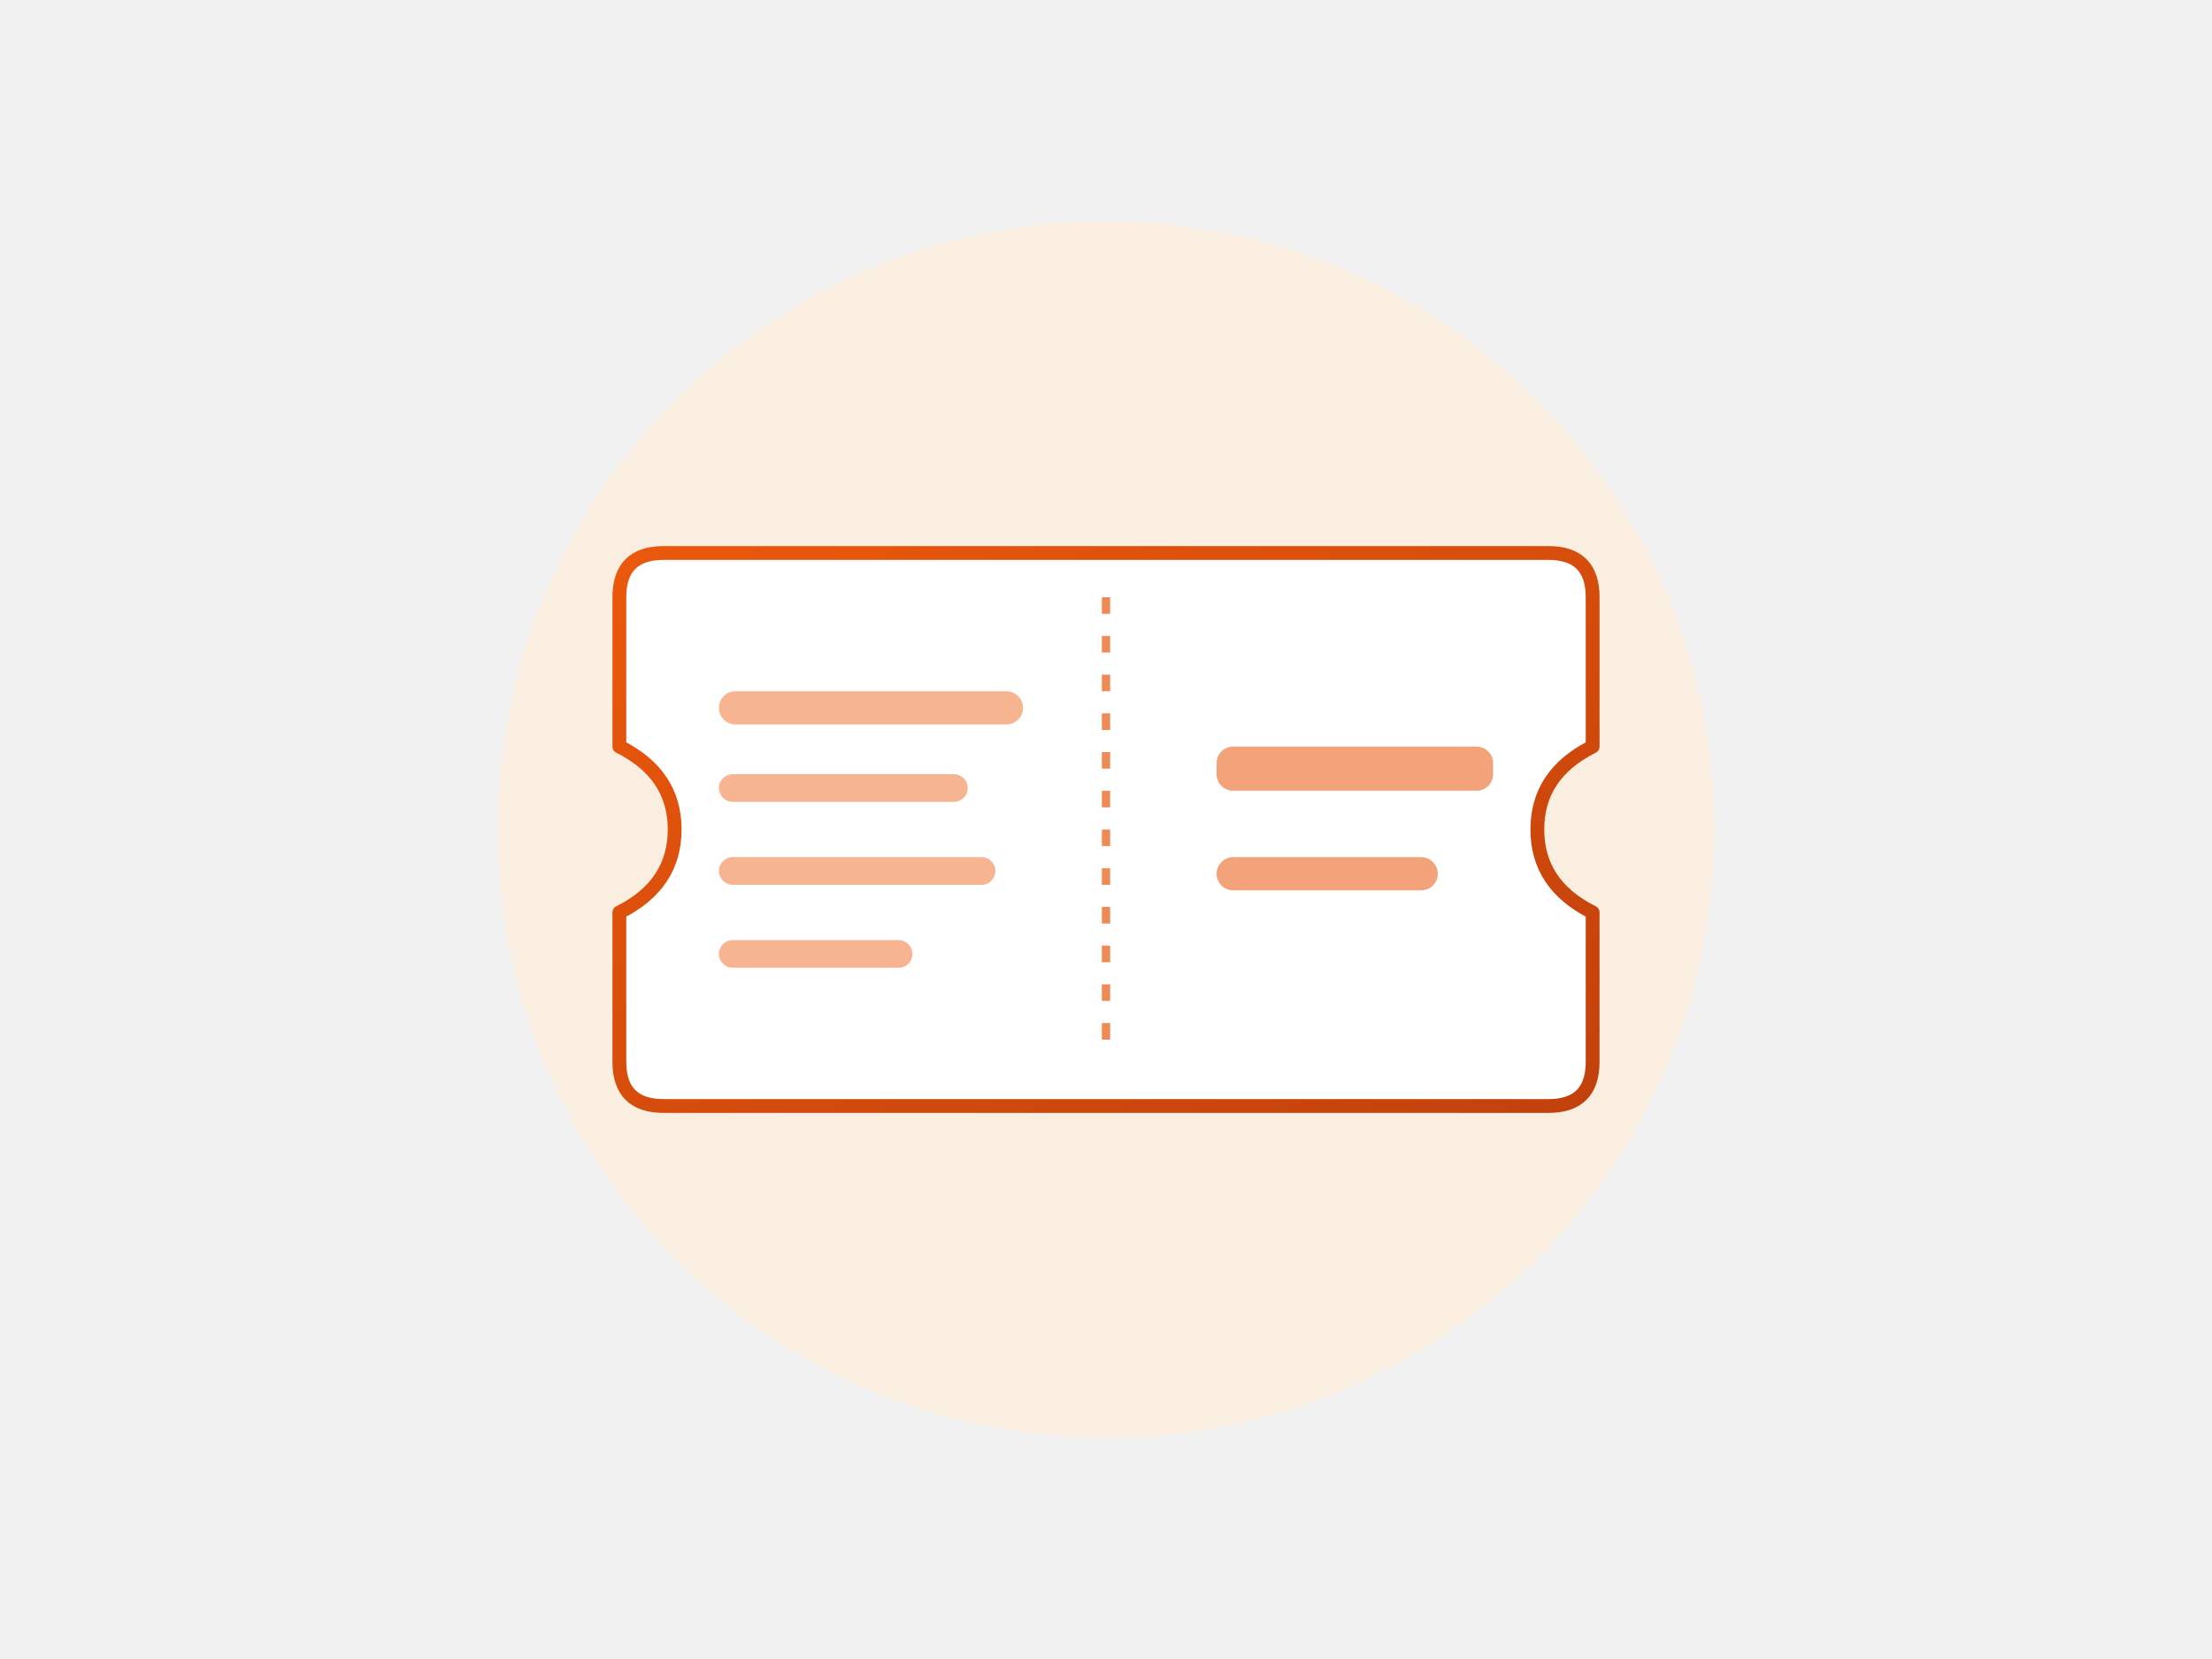
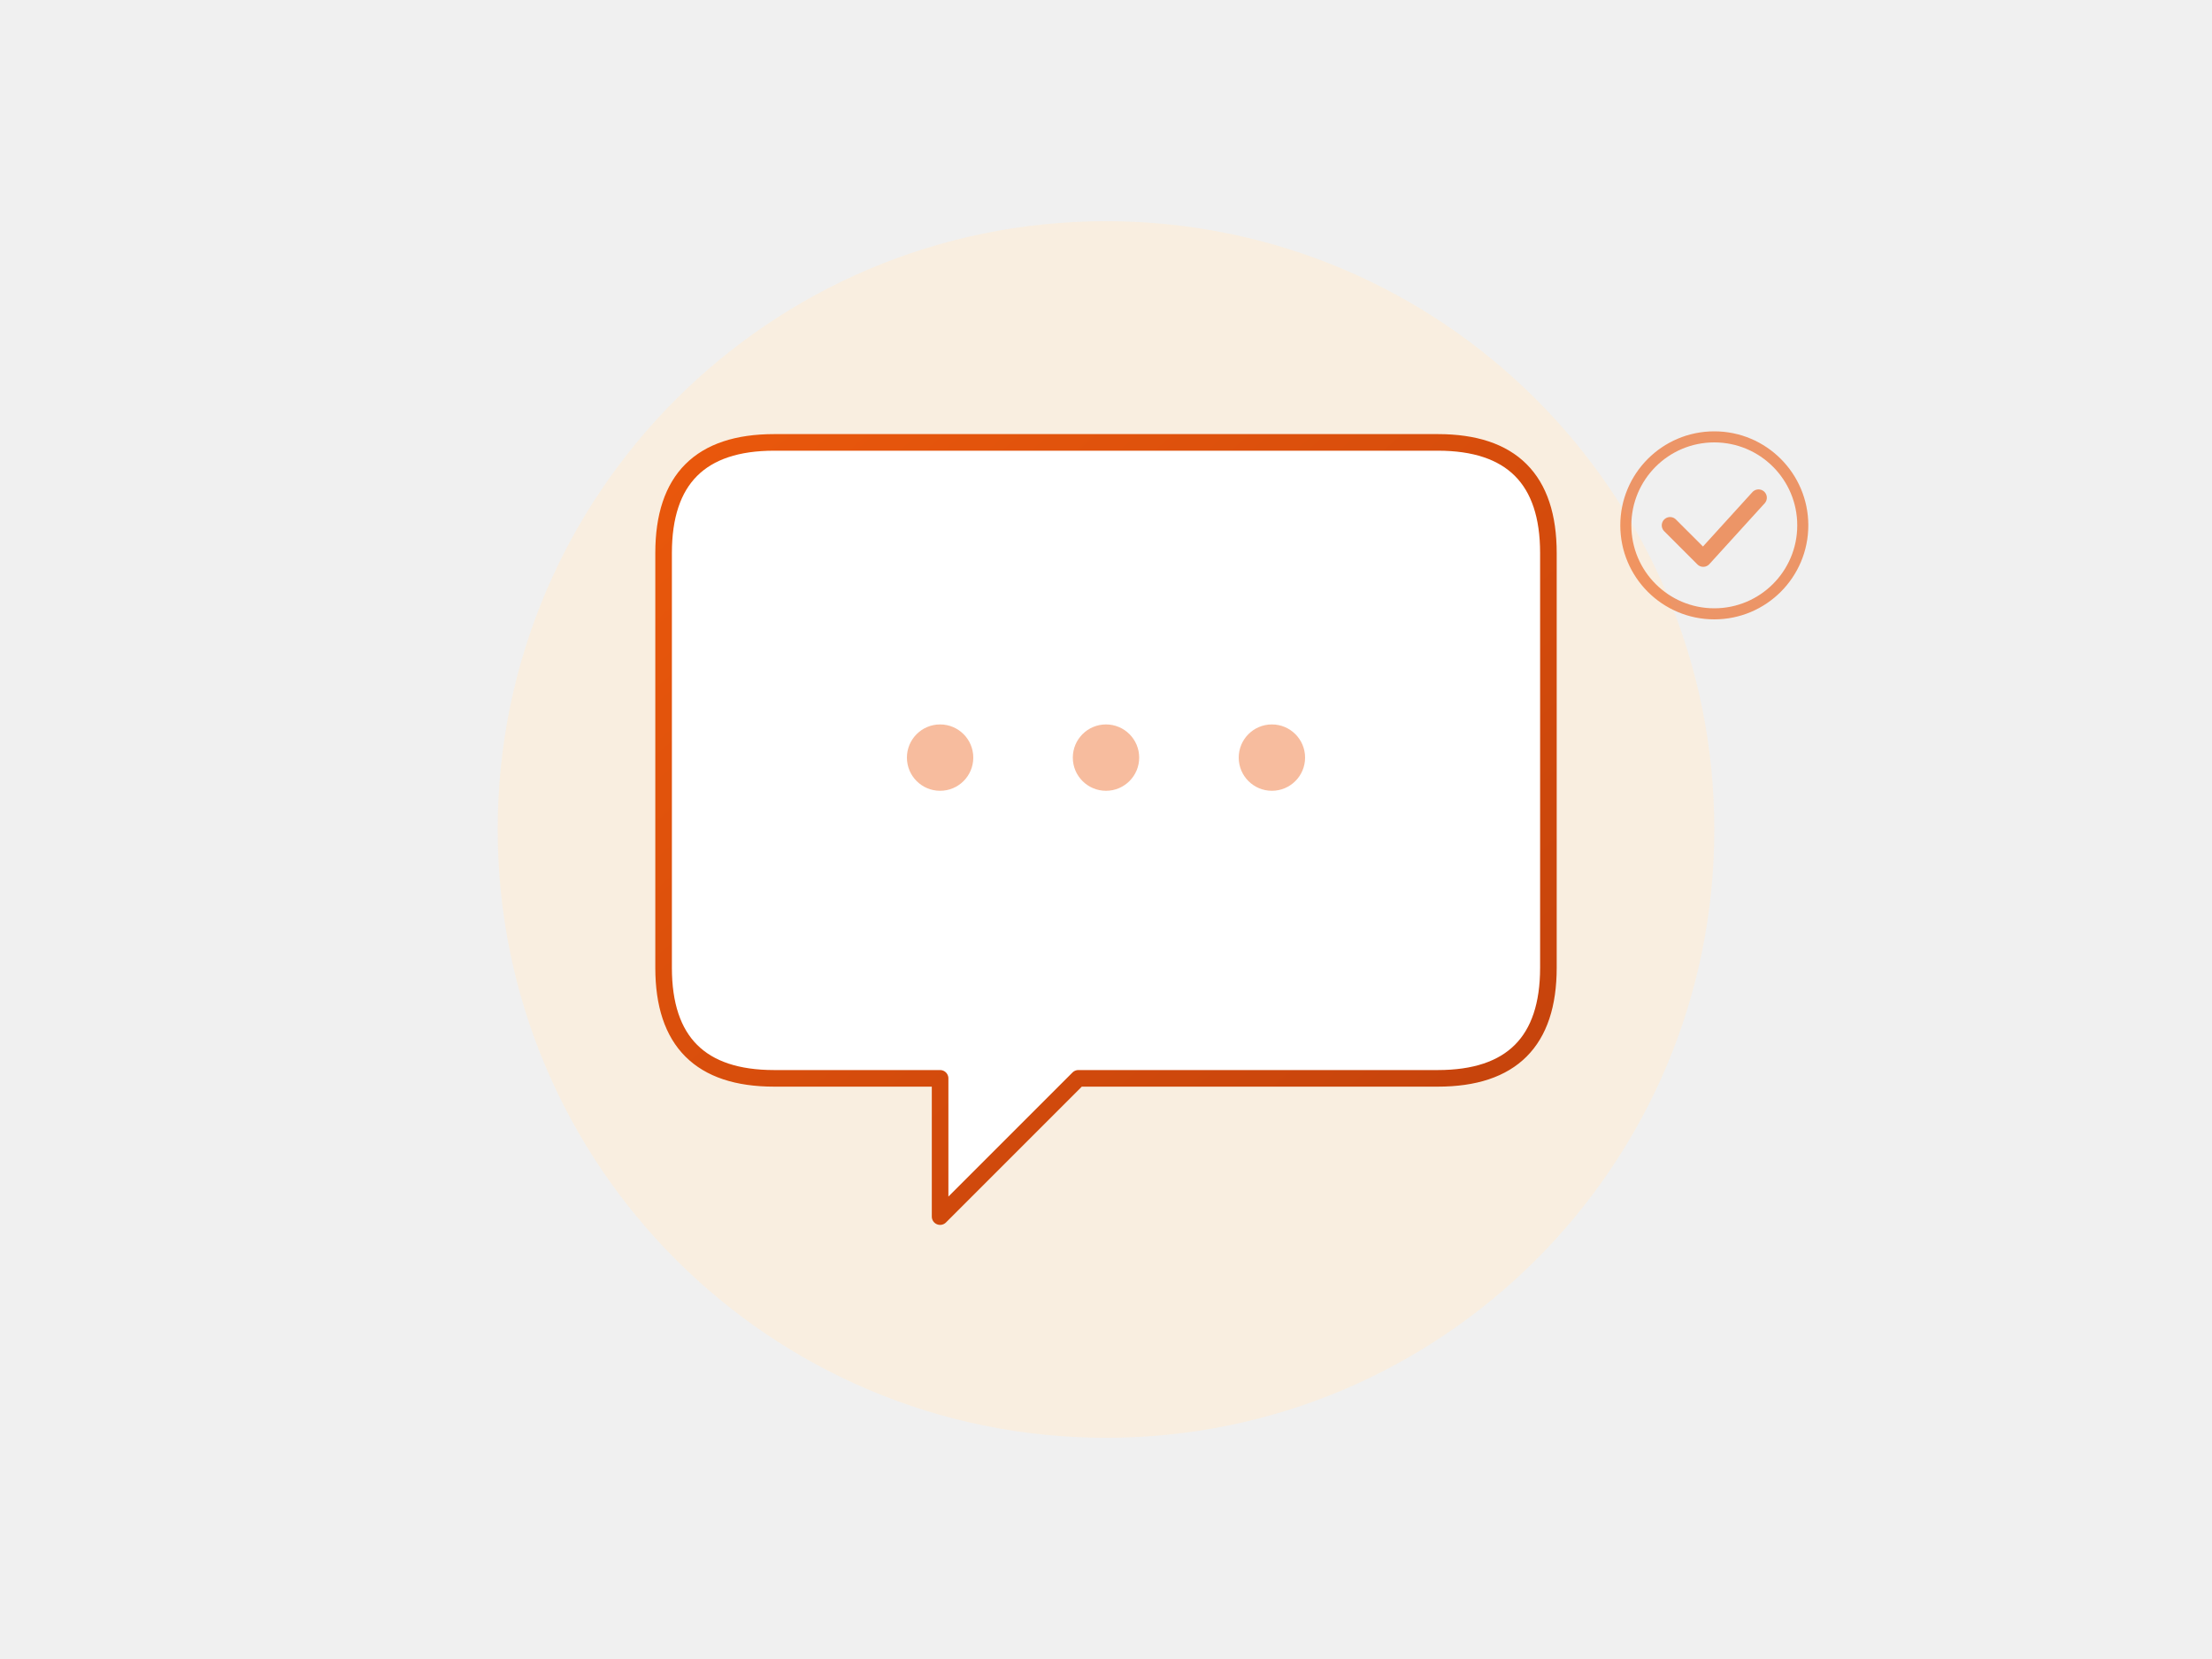
<svg xmlns="http://www.w3.org/2000/svg" viewBox="0 0 400 300" width="400" height="300" role="img" aria-label="No tickets yet">
  <defs>
-     <linearGradient id="hnt-g" x1="0" y1="0" x2="1" y2="1">
+     <linearGradient id="nt-hd" x1="0" y1="0" x2="1" y2="1">
      <stop offset="0%" stop-color="#ea580c" />
      <stop offset="100%" stop-color="#c2410c" />
    </linearGradient>
  </defs>
  <circle cx="200" cy="150" r="110" fill="#ffedd5" opacity="0.6" />
-   <g fill="#ffffff" stroke="url(#hnt-g)" stroke-width="2.5" stroke-linejoin="round">
-     <path d="M120 100 L280 100 Q288 100 288 108 L288 135 Q278 140 278 150 Q278 160 288 165 L288 192 Q288 200 280 200 L120 200 Q112 200 112 192 L112 165 Q122 160 122 150 Q122 140 112 135 L112 108 Q112 100 120 100 Z" />
+   <g fill="#ffffff" stroke="url(#nt-hd)" stroke-width="3" stroke-linejoin="round">
+     <path d="M120 100 Q120 80 140 80 L260 80 Q280 80 280 100 L280 175 Q280 195 260 195 L195 195 L170 220 L170 195 L140 195 Q120 195 120 175 Z" />
  </g>
-   <line x1="200" y1="108" x2="200" y2="192" stroke="#ea580c" stroke-width="1.5" stroke-dasharray="3 4" opacity="0.7" />
-   <g fill="#ea580c" opacity="0.45">
-     <rect x="130" y="125" width="55" height="6" rx="3" />
-     <rect x="130" y="140" width="45" height="5" rx="2.5" />
-     <rect x="130" y="155" width="50" height="5" rx="2.5" />
-     <rect x="130" y="170" width="35" height="5" rx="2.5" />
+   <g fill="#ea580c" opacity="0.4">
+     <circle cx="170" cy="137" r="6" />
+     <circle cx="200" cy="137" r="6" />
+     <circle cx="230" cy="137" r="6" />
  </g>
-   <g fill="#ea580c" opacity="0.55">
-     <rect x="220" y="135" width="50" height="8" rx="3" />
-     <rect x="220" y="155" width="40" height="6" rx="3" />
+   <g stroke="#ea580c" stroke-width="3" stroke-linecap="round" stroke-linejoin="round" fill="none" opacity="0.6">
+     <circle cx="310" cy="95" r="16" stroke-width="2" />
+     <path d="M302 95 L308 101 L318 90" />
  </g>
</svg>
